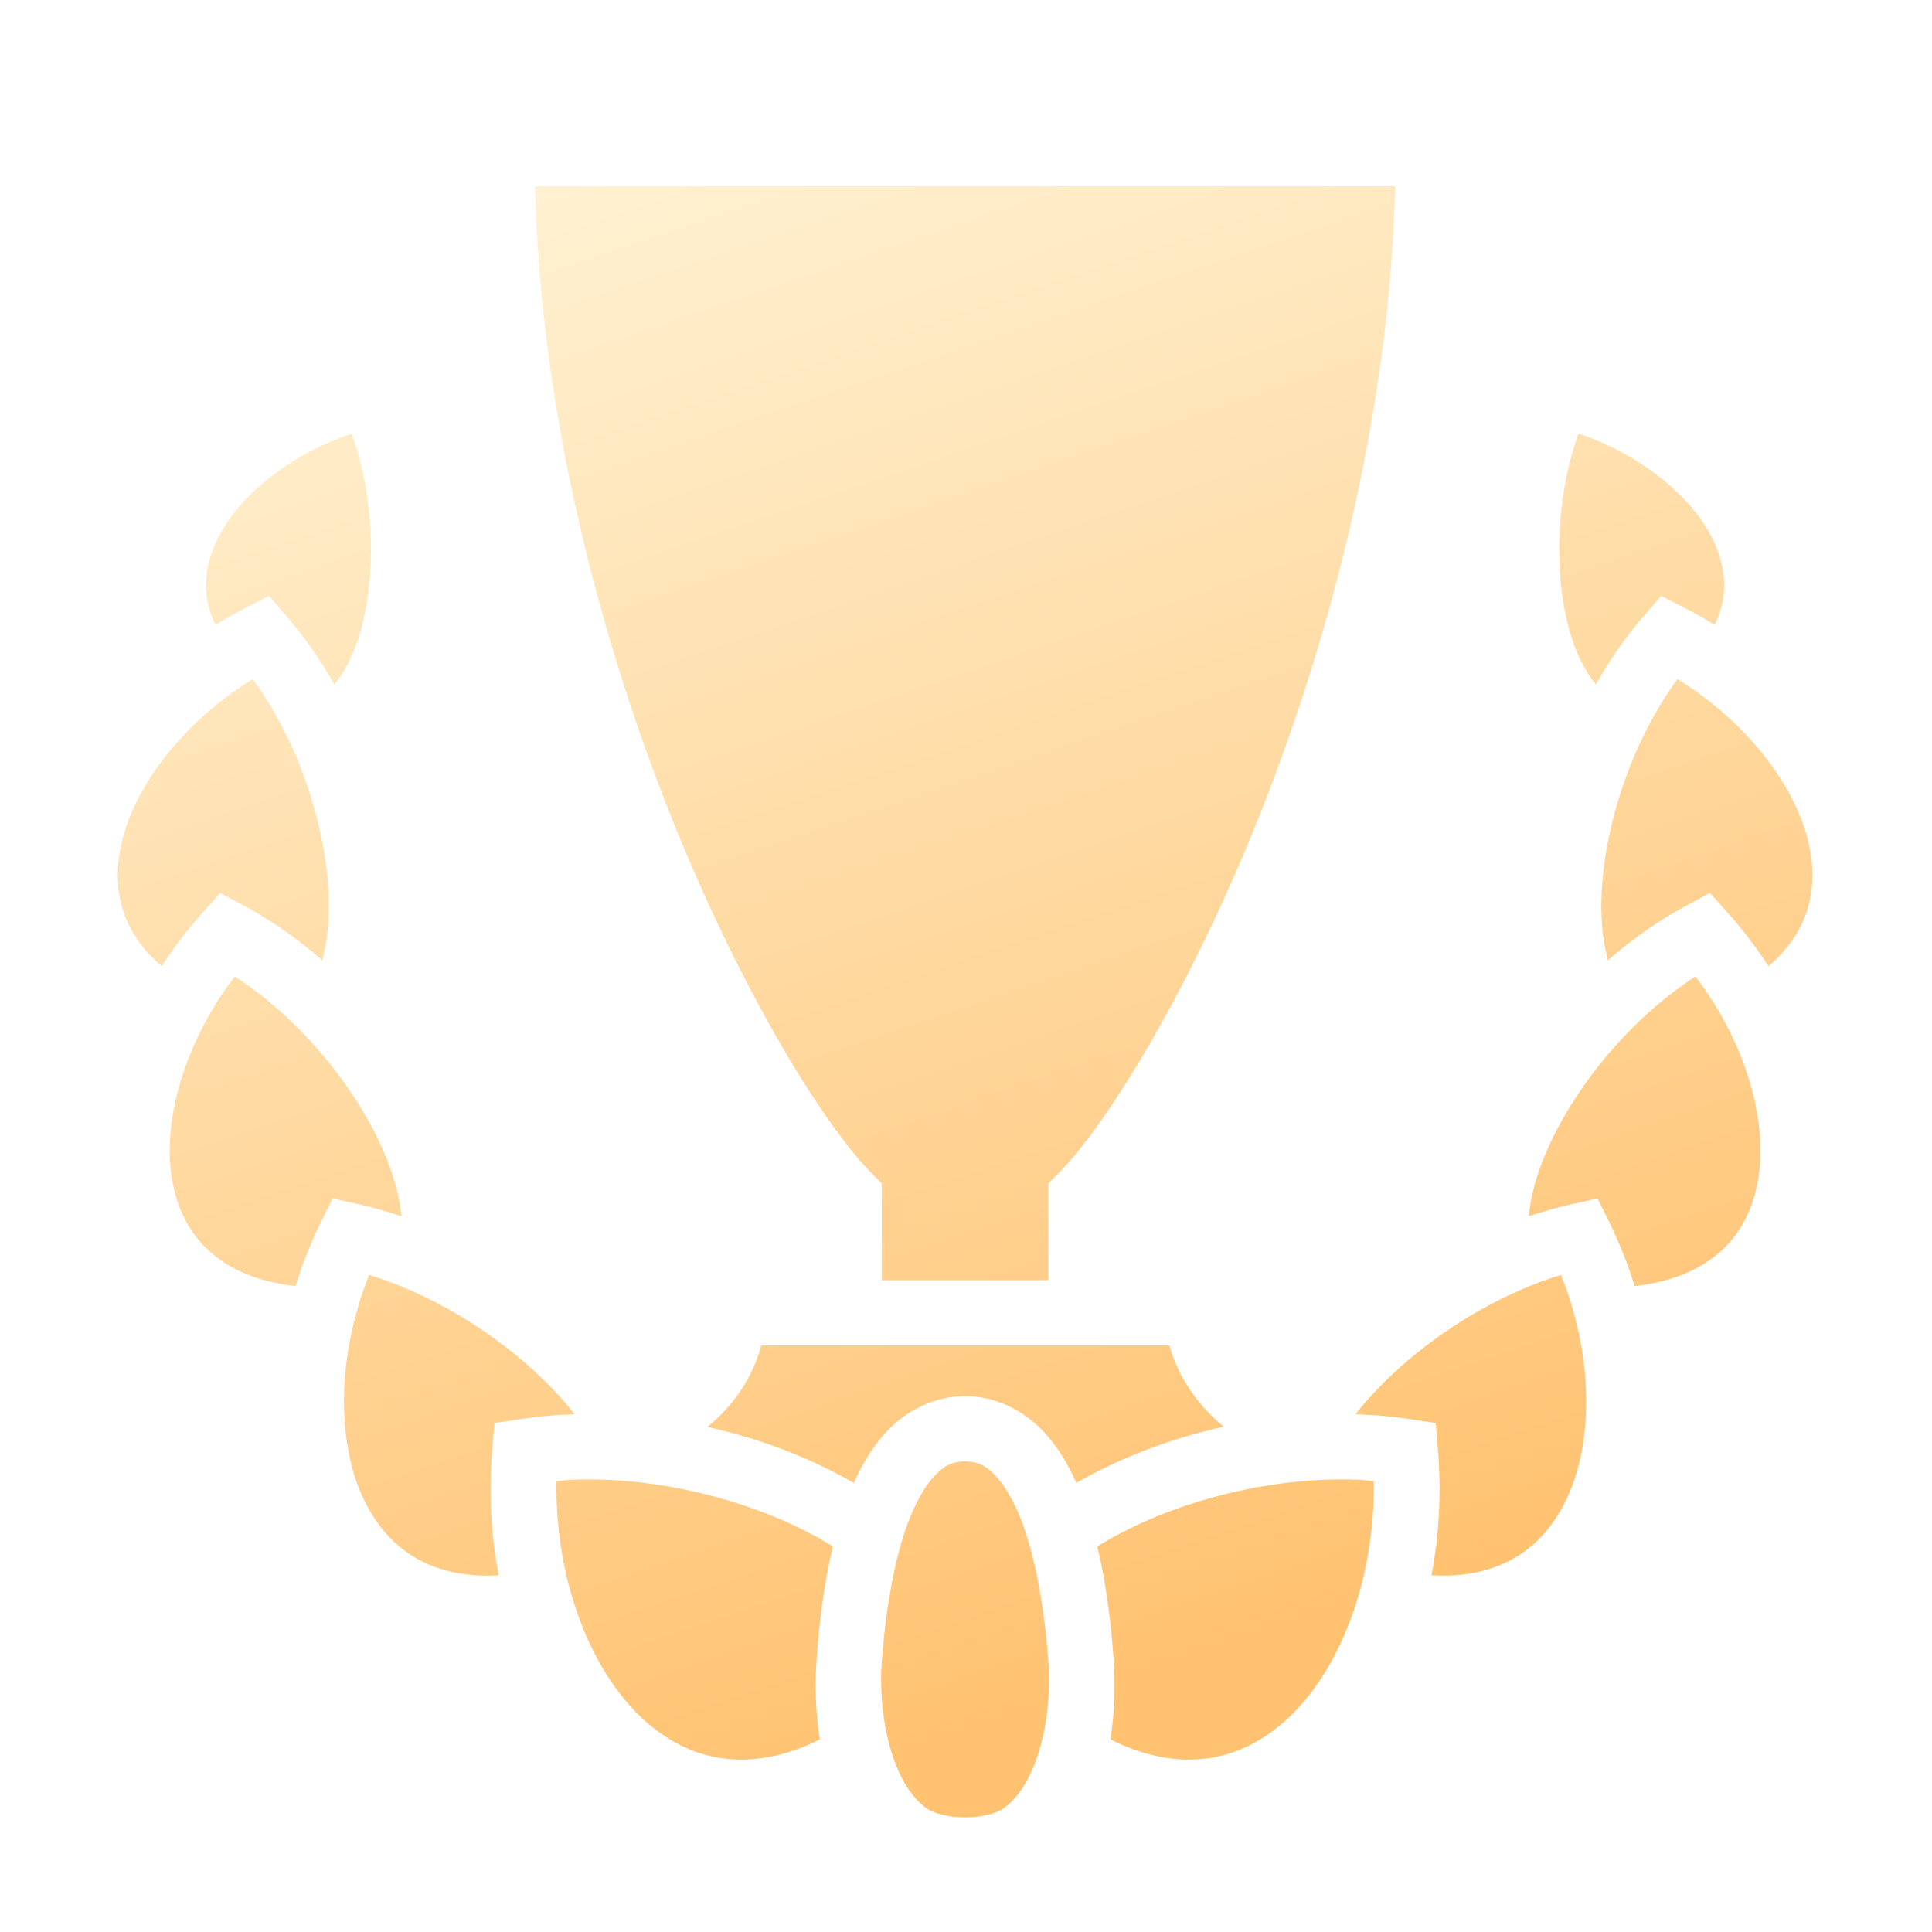
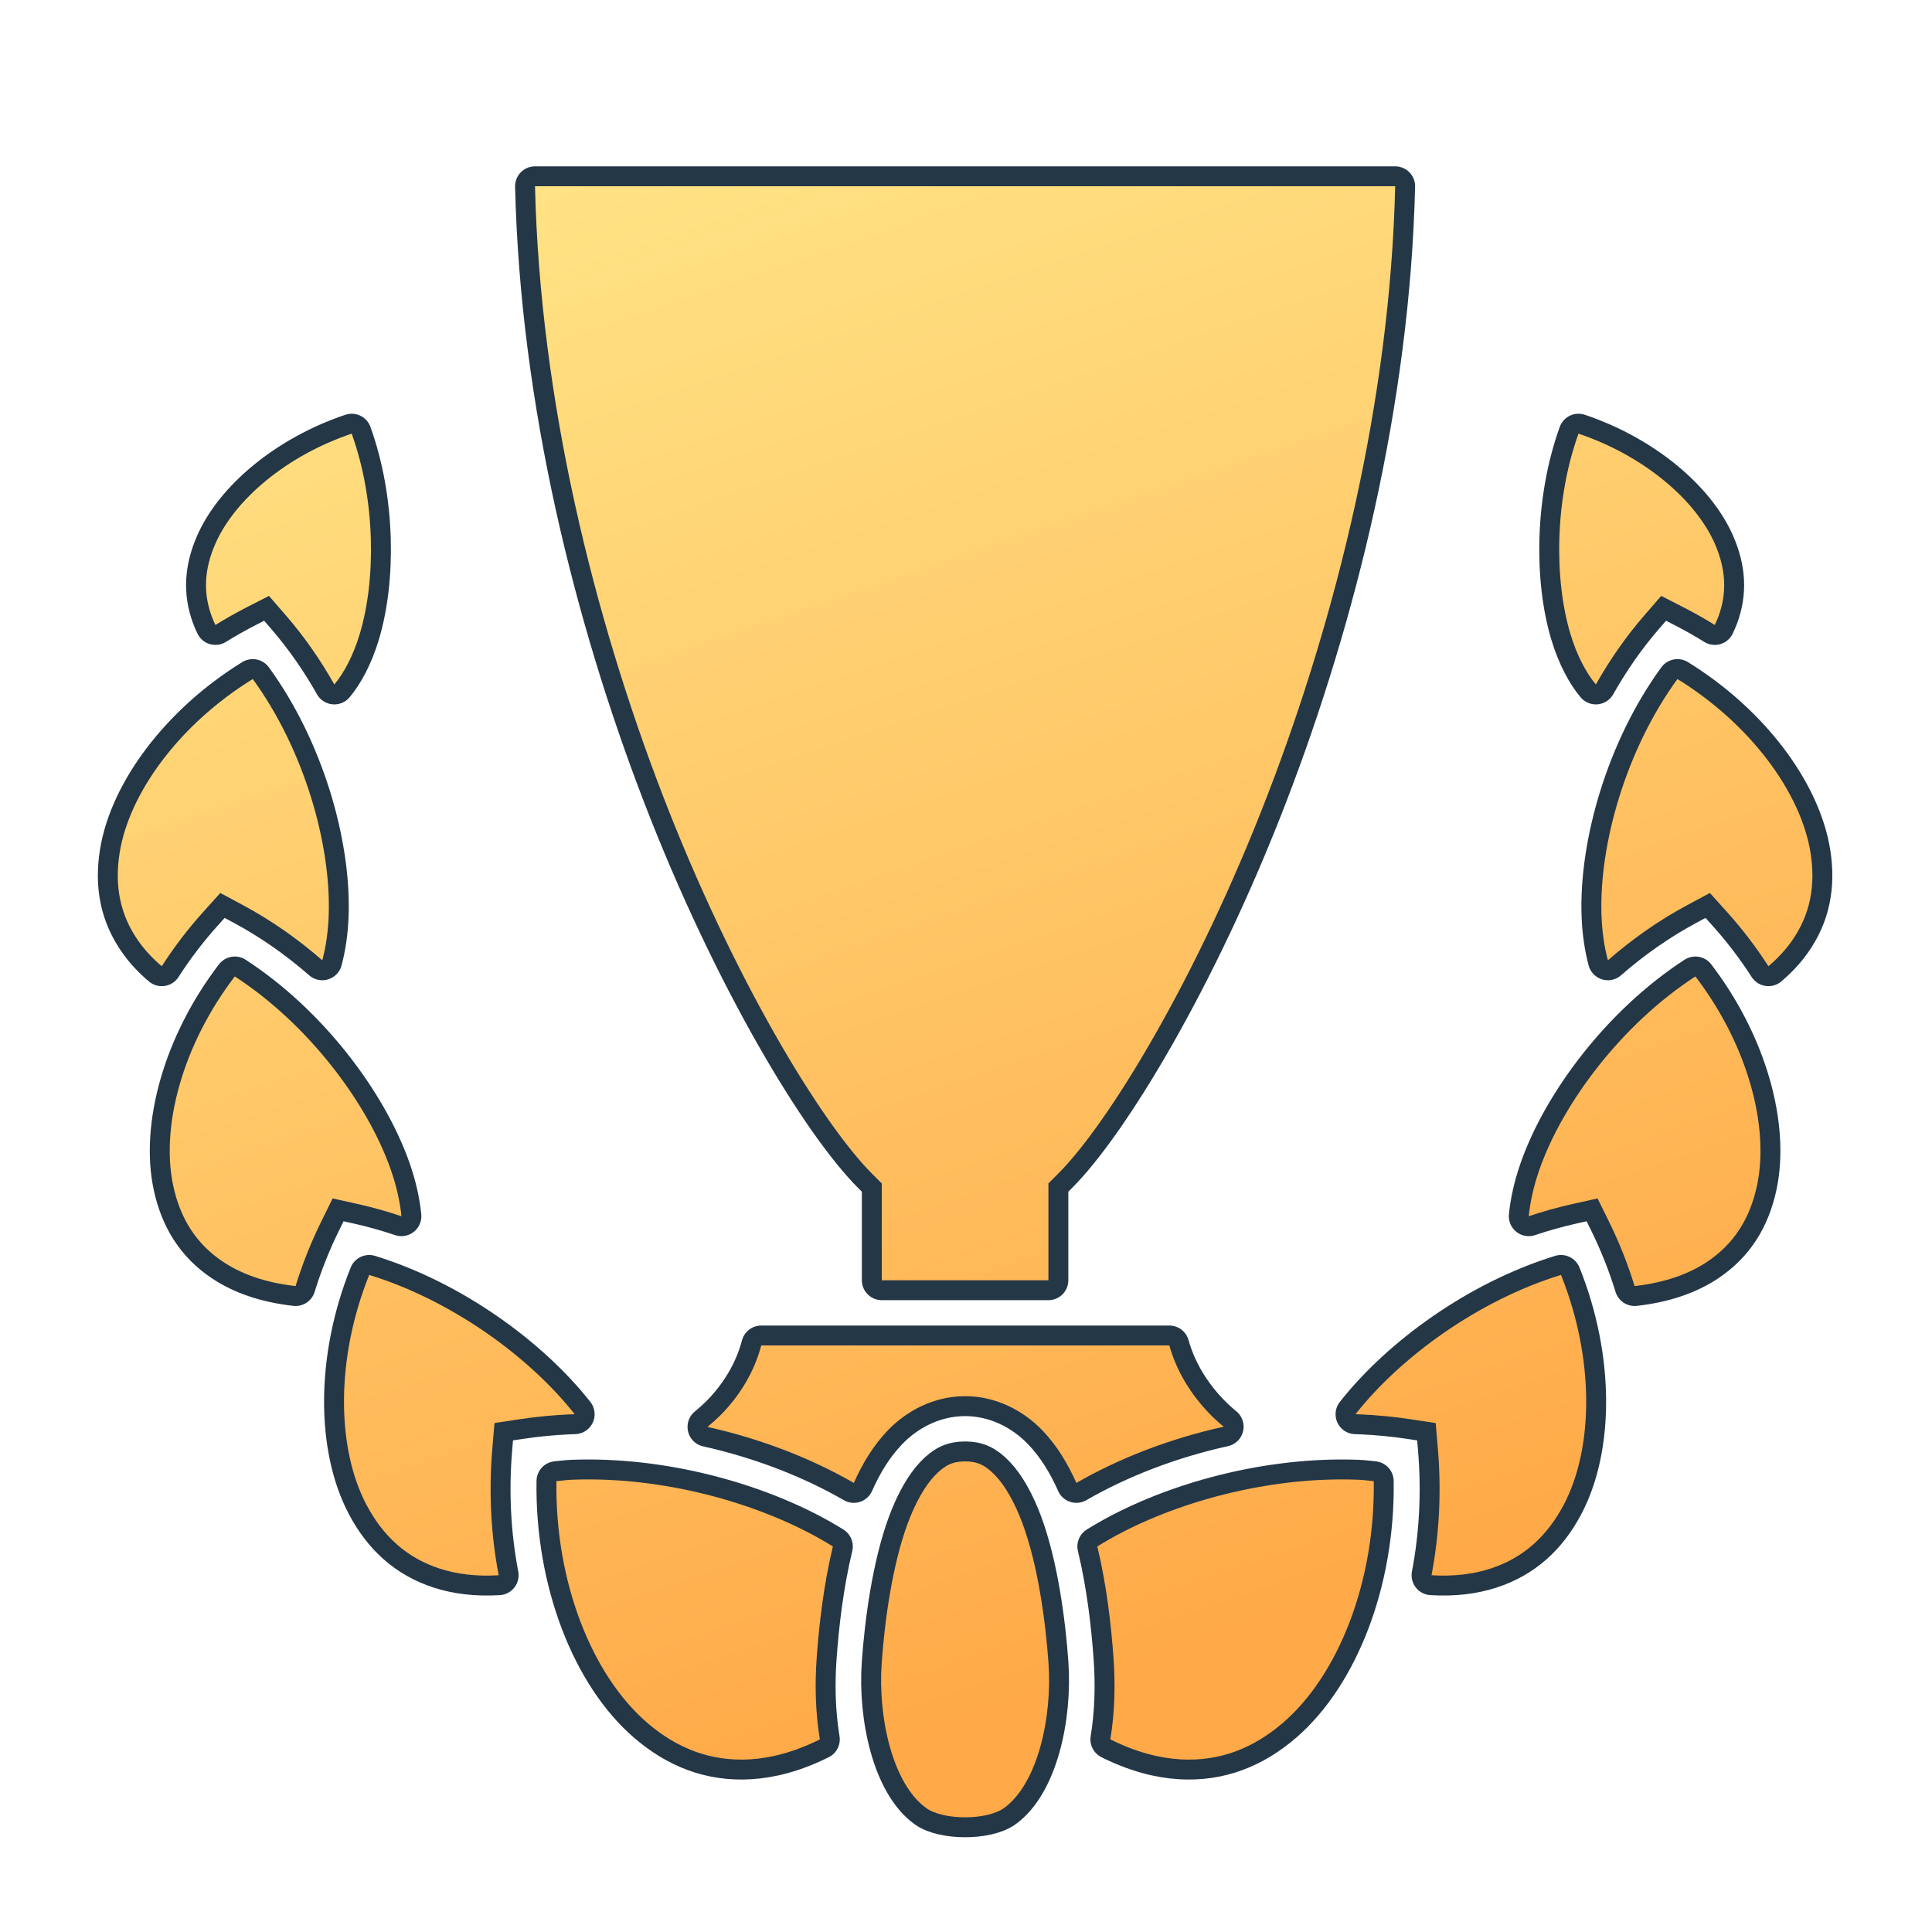
<svg xmlns="http://www.w3.org/2000/svg" viewBox="0 0 512 512">
  <defs>
    <linearGradient id="ink" x1="0" y1="0" x2=".35" y2="1">
-       <stop stop-color="#fff5da" />
-       <stop offset="1" stop-color="#ffc271" />
+       <stop stop-color="#ffe88a" />
+       <stop offset="1" stop-color="#ffa948" />
    </linearGradient>
  </defs>
-   <g fill="url(#ink)">
+   <g fill="url(#ink)" stroke="#243747" stroke-width="11" stroke-linejoin="round" paint-order="stroke fill">
    <g transform="translate(10 10) scale(.96)">
      <path d="M137.273 41c1.41 59.526 16.381 119.035 35.125 167.77 19.69 51.191 44.086 90.988 57.965 104.867l2.637 2.636V343h46v-26.727l2.637-2.636c13.879-13.88 38.275-53.676 57.965-104.867 18.744-48.735 33.715-108.244 35.125-167.77zm-50.605 68.295c-17.97 6.05-32.296 18.214-37.625 30.367-3.015 6.875-3.48 13.44-.988 20.129.285.766.62 1.54.996 2.318a119.032 119.032 0 0 1 8.504-4.812l6.277-3.215 4.621 5.326c5.137 5.92 9.61 12.37 13.422 19.125 2.573-3.06 5.207-7.864 7.05-14.037 4.491-15.034 4.322-36.95-2.257-55.201zm338.664 0c-6.58 18.25-6.748 40.167-2.258 55.201 1.844 6.173 4.478 10.977 7.051 14.037 3.813-6.756 8.285-13.205 13.422-19.125l4.621-5.326 6.277 3.215a119.033 119.033 0 0 1 8.504 4.812c.375-.779.71-1.552.996-2.318 2.492-6.689 2.027-13.254-.988-20.129-5.329-12.153-19.655-24.317-37.625-30.367zm-365.975 67.74c-20.251 12.486-34.121 31.475-36.746 47.973-1.447 9.1.09 17.224 5.323 24.545 1.66 2.324 3.743 4.594 6.304 6.76a116.606 116.606 0 0 1 11.44-14.977l4.72-5.24 6.217 3.33c7.91 4.236 15.262 9.424 21.94 15.252.973-3.633 1.619-7.892 1.773-12.616.636-19.438-6.762-45.536-20.97-65.027zm393.286 0c-14.21 19.49-21.607 45.59-20.971 65.027.154 4.724.8 8.983 1.773 12.616 6.678-5.828 14.03-11.016 21.94-15.252l6.217-3.33 4.72 5.24a116.606 116.606 0 0 1 11.44 14.976c2.56-2.165 4.643-4.435 6.304-6.76 5.233-7.32 6.77-15.444 5.323-24.544-2.625-16.498-16.495-35.487-36.746-47.973zM54.4 259.133c-14.394 18.806-20.496 41.413-17.004 57.748 1.928 9.014 6.298 16.078 13.844 21.078 4.944 3.276 11.48 5.7 19.94 6.645a120.631 120.631 0 0 1 7.101-17.852l3.125-6.338 6.9 1.535c4.095.911 8.133 2.046 12.094 3.377-.373-3.838-1.309-8.185-2.925-12.82-6.416-18.396-22.749-40.184-43.075-53.373zm403.2 0c-20.326 13.189-36.66 34.977-43.075 53.373-1.616 4.635-2.552 8.982-2.925 12.82a119.337 119.337 0 0 1 12.093-3.377l6.9-1.535 3.126 6.338a120.63 120.63 0 0 1 7.101 17.852c8.46-.944 14.996-3.37 19.94-6.645 7.546-5 11.916-12.065 13.844-21.078 3.492-16.335-2.61-38.942-17.004-57.748zM91.5 341.527c-9.285 23.14-9.027 47.85-.709 63.54 4.57 8.619 11.106 14.607 20.268 17.562 4.586 1.479 9.957 2.19 16.185 1.803-2.135-11.155-2.771-22.97-1.756-34.938l.602-7.074 7.02-1.065a129.43 129.43 0 0 1 13.458-1.312c.554-.025 1.107-.04 1.66-.059-12.419-15.776-33.883-31.43-56.728-38.457zm329 0c-22.845 7.027-44.31 22.68-56.729 38.457.554.019 1.107.034 1.66.059 4.5.206 8.995.637 13.46 1.312l7.02 1.065.6 7.074c1.016 11.967.38 23.783-1.755 34.938 6.228.386 11.6-.324 16.185-1.803 9.162-2.955 15.699-8.943 20.268-17.563 8.318-15.69 8.576-40.4-.709-63.539zM199.729 361c-1.943 7.383-6.045 14.043-11.366 19.363a46.544 46.544 0 0 1-3.484 3.125c14.804 3.295 28.659 8.692 40.404 15.46 2.384-5.36 5.376-10.345 9.408-14.534C239.96 378.942 247.51 375 256 375c8.491 0 16.041 3.942 21.309 9.414 4.032 4.19 7.024 9.175 9.408 14.533 11.815-6.808 25.766-12.23 40.67-15.52a48.107 48.107 0 0 1-3.739-3.413c-5.227-5.333-9.27-11.852-11.261-19.014zM256 393c-3.434 0-5.635 1.084-8.34 3.895-2.704 2.81-5.395 7.52-7.527 13.298-4.265 11.556-6.343 27-7.156 38.446-1.07 15.043 3 33.368 12.285 40.06 4.733 3.412 16.743 3.412 21.476 0 9.285-6.692 13.355-25.017 12.285-40.06-.813-11.446-2.891-26.89-7.156-38.446-2.132-5.777-4.823-10.488-7.527-13.298-2.705-2.81-4.906-3.895-8.34-3.895zm-103.521 4.979c-1.714-.008-3.424.022-5.127.09-1.405.055-2.77.281-4.164.39-.418 27.817 9.816 53.543 24.994 66.644 8.264 7.134 17.586 10.772 28.35 10.157 5.908-.338 12.394-2.03 19.374-5.52-1.27-7.665-1.377-15.42-.883-22.379.632-8.89 1.852-19.962 4.479-30.877-17.16-10.686-42.426-18.395-67.023-18.506zm207.042 0c-24.597.11-49.863 7.82-67.023 18.505 2.627 10.915 3.847 21.987 4.479 30.877.494 6.958.387 14.714-.883 22.38 6.98 3.49 13.466 5.181 19.375 5.519 10.763.615 20.085-3.023 28.35-10.156 15.177-13.102 25.411-38.828 24.993-66.645-1.393-.109-2.76-.335-4.164-.39a116.32 116.32 0 0 0-5.127-.09z" />
    </g>
  </g>
</svg>
